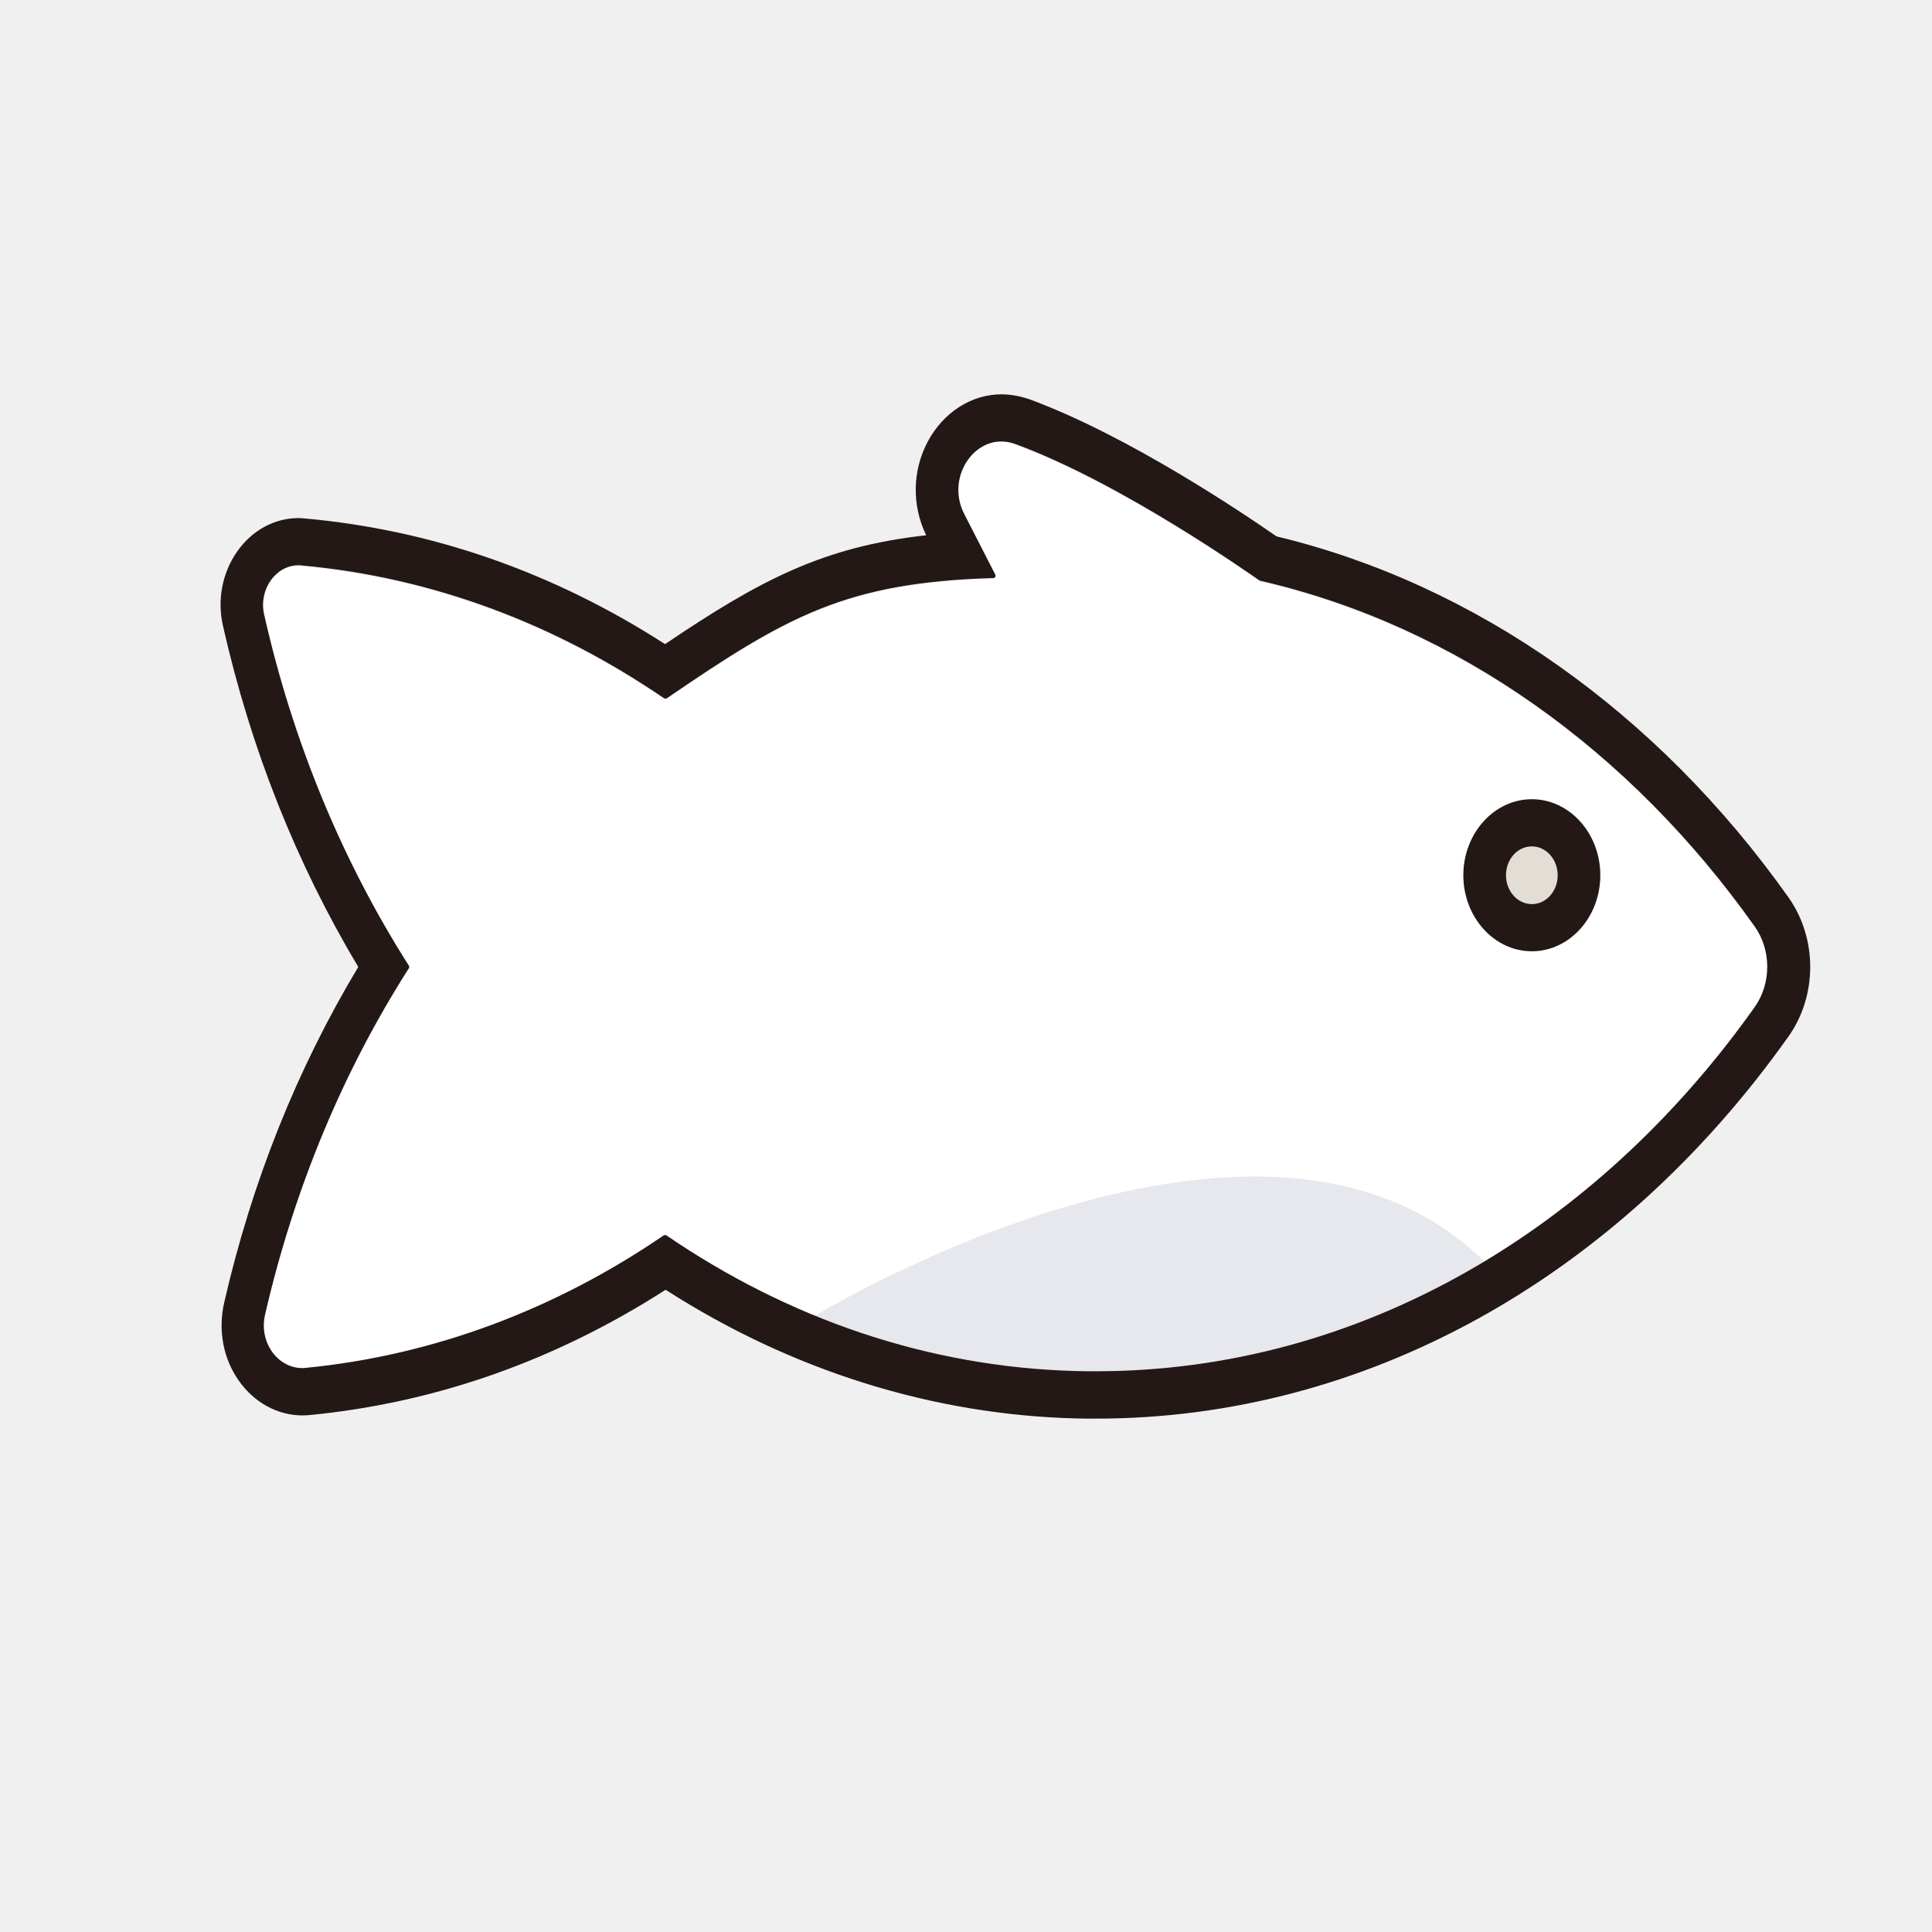
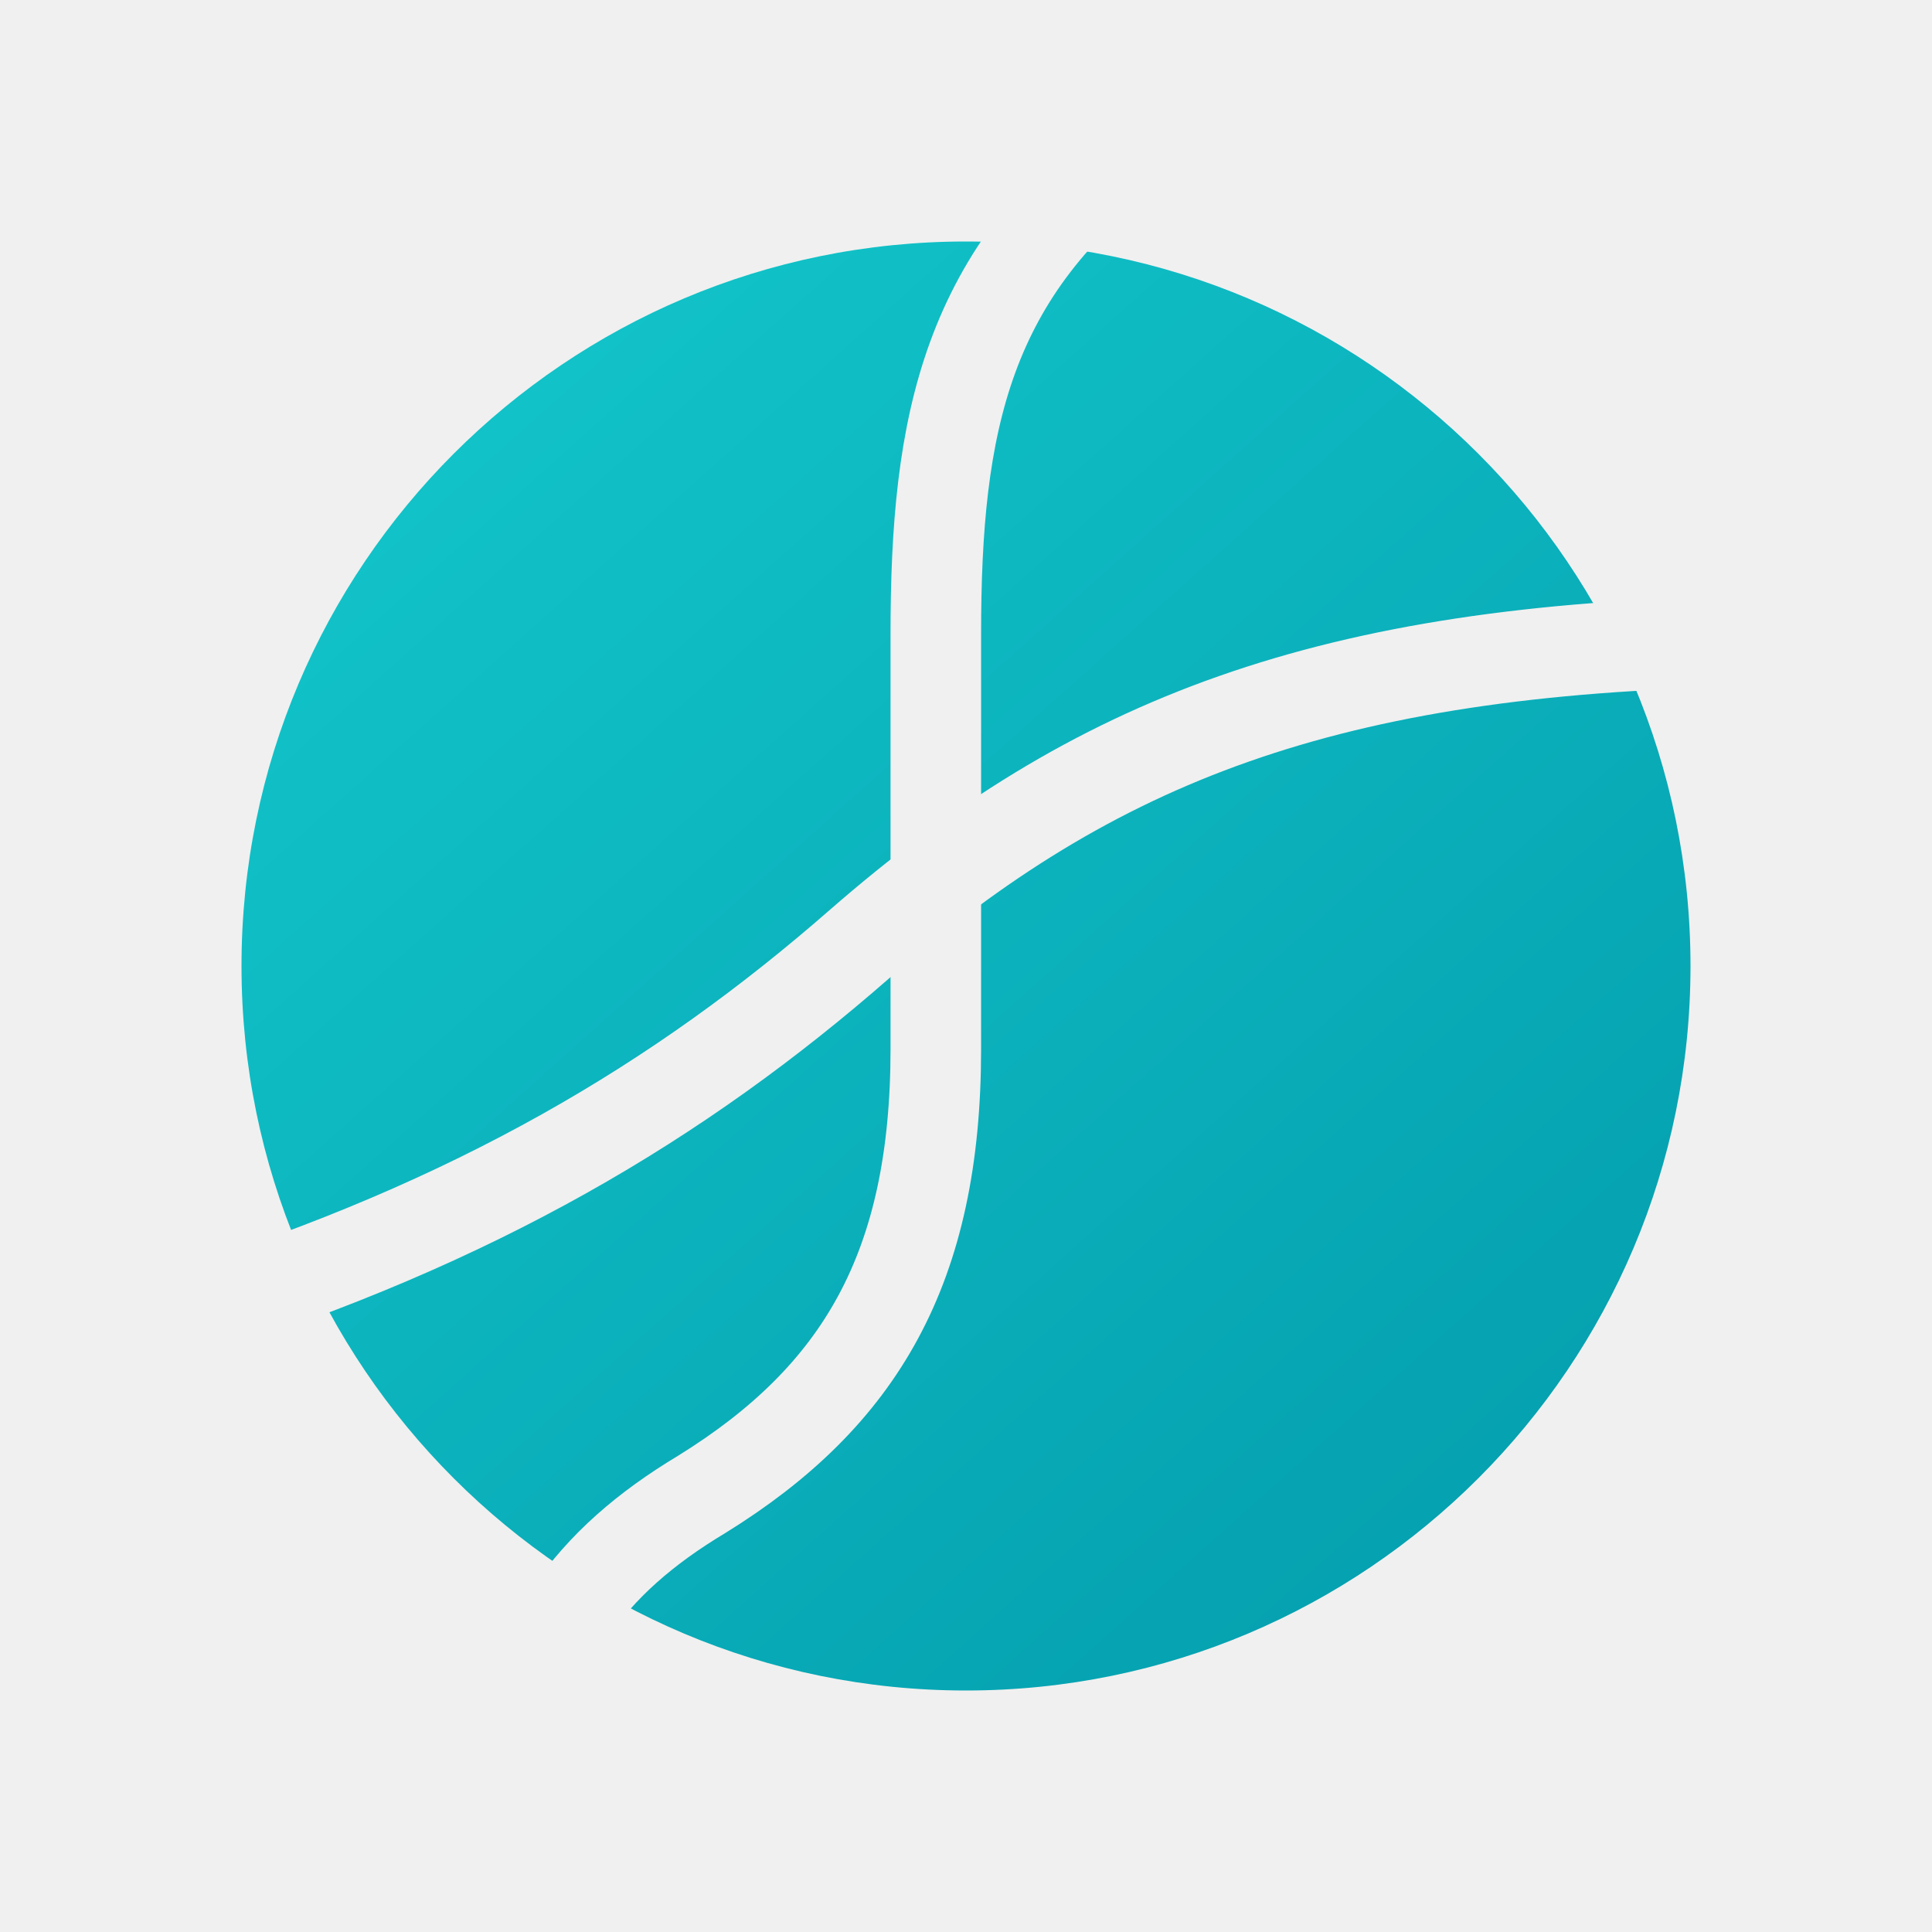
- <svg xmlns="http://www.w3.org/2000/svg" t="1713755363812" class="icon" viewBox="0 0 1024 1024" version="1.1" p-id="839" width="200" height="200">
-   <path d="M499.3 308.5c-55.9 5.2-86.9 22.1-137.3 56.2-5.7 3.9-13 4-18.8 0.2-55.5-36.1-118-58.9-184.4-64.8-12.4-1.1-22.1 11.8-19.1 25.2 14.4 64.3 38.5 123.8 70.4 176.4 4.2 6.9 4.2 15.8 0 22.7-31.8 52.5-56 112.1-70.4 176.3-3 13.4 6.7 26.3 19.1 25.2 66.5-5.9 129-28.7 184.6-64.8 5.7-3.7 12.7-3.7 18.4 0 62.3 40.5 133.4 64.3 209 66.2 3.3 0.1 6.6 0.1 10 0.1 143.7 0 271.9-78.9 355.6-202.1 4.9-7.2 4.9-17.3 0-24.5C870.7 404 777.6 334.5 671 309.2c-2.1-0.5-4-1.4-5.8-2.6-14.6-10.2-86.1-59-139.4-74.8-15.6-4.6-28.5 14.1-20.5 29.7l8.5 16.6c6.5 13-1.2 29.1-14.5 30.4z" fill="#ffffff" p-id="840" data-spm-anchor-id="a313x.manage_type_mylikes.0.i0.59973a81lDZrRz" class="selected" />
-   <path d="M786.9 463.9a25 27.8 0 1 0 50 0 25 27.8 0 1 0-50 0Z" fill="#E2DDD5" p-id="841" />
-   <path d="M811.9 504.2c-20 0-36.3-18.1-36.3-40.3s16.3-40.3 36.3-40.3 36.3 18.1 36.3 40.3-16.3 40.3-36.3 40.3z m0-55.6c-7.6 0-13.7 6.8-13.7 15.3s6.2 15.3 13.7 15.3c7.6 0 13.7-6.8 13.7-15.3s-6.2-15.3-13.7-15.3z" fill="#231815" p-id="842" />
-   <path d="M431.4 697.7s237.7-145.3 355.4-29c0 0-166.3 113.5-355.4 29z" fill="#E6E8ED" p-id="843" />
-   <path d="M530.7 234c2.4 0 4.8 0.4 7.3 1.3 56.6 20.7 126.1 70 129.6 72.4 0.1 0.1 0.2 0.1 0.3 0.1C772.3 331.8 864.1 398 930 491c8.9 12.5 8.9 30.3 0 42.8-83.7 118-209.1 193-349.2 193-3.3 0-6.7 0-10-0.1-79-2-153.1-27.9-217.4-71.8-0.3-0.2-0.6-0.3-0.9-0.3-0.3 0-0.6 0.1-0.9 0.3-56.7 38.7-121 63.4-189.6 70.1-0.6 0.1-1.2 0.1-1.8 0.1-13.2 0-23.1-13.9-19.7-28.4 15.5-67.3 41.6-129.4 76.2-183.5 0.3-0.4 0.3-1 0-1.4C181.8 457 155.4 394 140 325.7c-3-13.3 6.2-26.1 18.2-26.1 0.5 0 1 0 1.6 0.1 69.5 6.3 134.7 31.1 192 70.3 0.3 0.2 0.6 0.3 0.9 0.3 0.3 0 0.6-0.1 0.9-0.3 63.5-43.5 95.2-61.4 172.9-63.6 0.9 0 1.4-1 1-1.9L511 272.3c-9-17.7 3.2-38.3 19.7-38.3m0-25c-15.9 0-30.9 9.7-39.1 25.3-8.1 15.4-8.3 33.7-0.7 49.4-54.6 6.1-87.9 23.6-138.4 57.7-59.2-38.1-123.4-60.5-190.9-66.6-1.1-0.1-2.3-0.2-3.4-0.2-12.8 0-24.6 6.5-32.5 17.7-7.9 11.3-10.7 25.7-7.5 39.5 14.7 65 38.8 125.7 71.7 180.7-32.5 54.1-56.4 113.9-71.1 178-3.3 14.5-0.5 29.5 7.7 41.2 8.2 11.7 20.6 18.5 33.9 18.5 1.3 0 2.5-0.1 3.8-0.2 66.7-6.5 130-28.8 188.6-66.4 66.6 42.8 141.6 66.3 217.7 68.2 3.2 0.1 6.7 0.1 10.5 0.1 141.9 0 275.6-73.8 366.9-202.5 15.4-21.7 15.4-52.1 0-73.8-69.6-98.2-165.9-166-271.3-191.3-16.3-11.3-78.1-53.3-131.3-72.8-4.9-1.6-9.7-2.5-14.6-2.5z" fill="#231815" p-id="844" />
+ <svg xmlns="http://www.w3.org/2000/svg" viewBox="0 0 256 256" role="img" aria-labelledby="title desc">
+   <defs>
+     <linearGradient id="brand" x1="54" y1="43" x2="207" y2="214" gradientUnits="userSpaceOnUse">
+       <stop stop-color="#12C5CA" />
+       <stop offset="1" stop-color="#049EAE" />
+     </linearGradient>
+     <mask id="flowCuts" maskUnits="userSpaceOnUse" x="24" y="24" width="208" height="208">
+       <rect x="24" y="24" width="208" height="208" fill="#fff" />
+       <path d="M151 19C128 36 124 56 124 84v55c0 29-10 46-31 59-15 9-23 20-26 39" fill="none" stroke="#000" stroke-width="12" stroke-linecap="round" />
+       <path d="M25 174c38-12 65-28 89-49 31-27 62-39 117-40" fill="none" stroke="#000" stroke-width="12" stroke-linecap="round" />
+     </mask>
+   </defs>
+   <circle cx="128" cy="128" r="96" fill="url(#brand)" mask="url(#flowCuts)" />
</svg>
